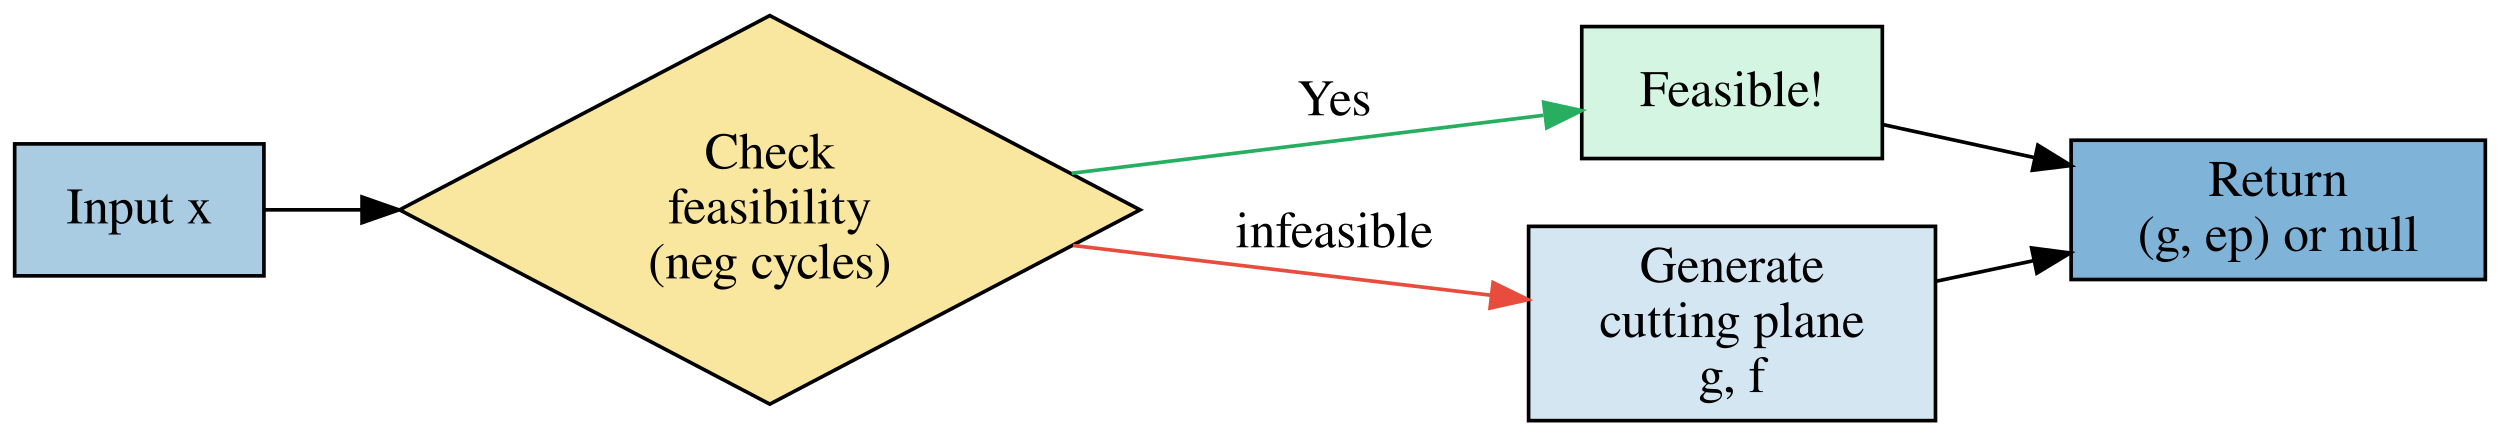
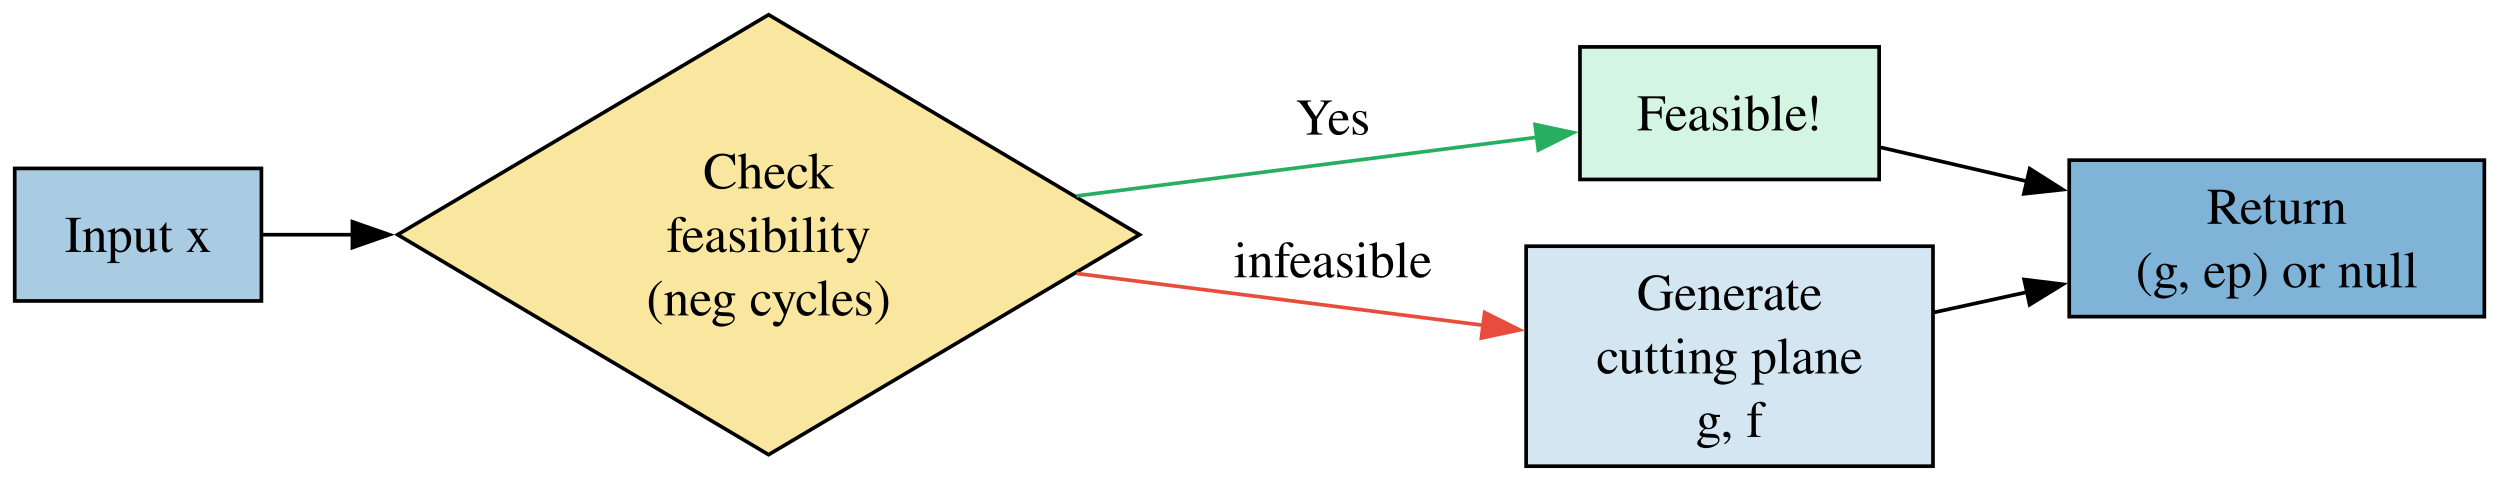
- <svg xmlns="http://www.w3.org/2000/svg" width="682pt" height="119pt" viewBox="0.00 0.00 682.00 118.50">
-   <g id="graph0" class="graph" transform="scale(1 1) rotate(0) translate(4 114.5)">
+ <svg xmlns="http://www.w3.org/2000/svg" width="679pt" height="131pt" viewBox="0.00 0.00 679.00 131.00">
+   <g id="graph0" class="graph" transform="scale(1 1) rotate(0) translate(4 126.62)">
    <g id="node1" class="node">
-       <polygon fill="#a9cce3" stroke="black" points="68,-75.5 0,-75.5 0,-39.5 68,-39.5 68,-75.5" />
-       <text text-anchor="middle" x="34" y="-53.8" font-family="Times,serif" font-size="14.00">Input x</text>
+       <polygon fill="#a9cce3" stroke="black" points="67,-80.88 0,-80.88 0,-44.88 67,-44.88 67,-80.88" />
+       <text xml:space="preserve" text-anchor="middle" x="33.5" y="-58.2" font-family="Times,serif" font-size="14.00">Input x</text>
    </g>
    <g id="node2" class="node">
-       <polygon fill="#f9e79f" stroke="black" points="206,-110.5 105,-57.5 206,-4.5 307,-57.5 206,-110.5" />
-       <text text-anchor="middle" x="206" y="-68.8" font-family="Times,serif" font-size="14.00">Check</text>
-       <text text-anchor="middle" x="206" y="-53.8" font-family="Times,serif" font-size="14.00">feasibility</text>
-       <text text-anchor="middle" x="206" y="-38.8" font-family="Times,serif" font-size="14.00">(neg cycles)</text>
+       <polygon fill="#f9e79f" stroke="black" points="204.75,-122.62 104,-62.88 204.75,-3.13 305.5,-62.87 204.75,-122.62" />
+       <text xml:space="preserve" text-anchor="middle" x="204.75" y="-75.45" font-family="Times,serif" font-size="14.00">Check</text>
+       <text xml:space="preserve" text-anchor="middle" x="204.75" y="-58.2" font-family="Times,serif" font-size="14.00">feasibility</text>
+       <text xml:space="preserve" text-anchor="middle" x="204.75" y="-40.95" font-family="Times,serif" font-size="14.00">(neg cycles)</text>
    </g>
    <g id="edge1" class="edge">
-       <path fill="none" stroke="black" d="M68.18,-57.5C76.21,-57.5 85.24,-57.5 94.74,-57.5" />
-       <polygon fill="black" stroke="black" points="94.77,-61 104.77,-57.5 94.77,-54 94.77,-61" />
+       <path fill="none" stroke="black" d="M67.13,-62.88C74.63,-62.88 83.02,-62.88 91.85,-62.88" />
+       <polygon fill="black" stroke="black" points="91.72,-66.38 101.72,-62.88 91.72,-59.38 91.72,-66.38" />
    </g>
    <g id="node3" class="node">
-       <polygon fill="#d5f5e3" stroke="black" points="509.5,-107.5 427.5,-107.5 427.5,-71.5 509.5,-71.5 509.5,-107.5" />
-       <text text-anchor="middle" x="468.5" y="-85.8" font-family="Times,serif" font-size="14.00">Feasible!</text>
+       <polygon fill="#d5f5e3" stroke="black" points="506.38,-113.88 425.12,-113.88 425.12,-77.88 506.38,-77.88 506.38,-113.88" />
+       <text xml:space="preserve" text-anchor="middle" x="465.75" y="-91.2" font-family="Times,serif" font-size="14.00">Feasible!</text>
    </g>
    <g id="edge2" class="edge">
-       <path fill="none" stroke="#27ae60" d="M288.35,-67.49C330.47,-72.67 380.57,-78.82 417.07,-83.3" />
-       <polygon fill="#27ae60" stroke="#27ae60" points="417.11,-86.84 427.46,-84.58 417.96,-79.89 417.11,-86.84" />
-       <text text-anchor="middle" x="360" y="-83.3" font-family="Times,serif" font-size="14.00">Yes</text>
+       <path fill="none" stroke="#27ae60" d="M288.41,-73.41C329.56,-78.65 377.99,-84.82 413.68,-89.37" />
+       <polygon fill="#27ae60" stroke="#27ae60" points="412.93,-92.8 423.29,-90.59 413.81,-85.86 412.93,-92.8" />
+       <text xml:space="preserve" text-anchor="middle" x="358" y="-90.07" font-family="Times,serif" font-size="14.00">Yes</text>
    </g>
    <g id="node4" class="node">
-       <polygon fill="#d4e6f1" stroke="black" points="524,-53 413,-53 413,0 524,0 524,-53" />
-       <text text-anchor="middle" x="468.5" y="-37.8" font-family="Times,serif" font-size="14.00">Generate</text>
-       <text text-anchor="middle" x="468.5" y="-22.8" font-family="Times,serif" font-size="14.00">cutting plane</text>
-       <text text-anchor="middle" x="468.5" y="-7.8" font-family="Times,serif" font-size="14.00">g, f</text>
+       <polygon fill="#d4e6f1" stroke="black" points="521,-59.75 410.5,-59.75 410.5,0 521,0 521,-59.75" />
+       <text xml:space="preserve" text-anchor="middle" x="465.75" y="-42.45" font-family="Times,serif" font-size="14.00">Generate</text>
+       <text xml:space="preserve" text-anchor="middle" x="465.75" y="-25.2" font-family="Times,serif" font-size="14.00">cutting plane</text>
+       <text xml:space="preserve" text-anchor="middle" x="465.75" y="-7.95" font-family="Times,serif" font-size="14.00">g, f</text>
    </g>
    <g id="edge3" class="edge">
-       <path fill="none" stroke="#e74c3c" d="M288.71,-47.78C325.51,-43.4 368.35,-38.3 402.87,-34.19" />
-       <polygon fill="#e74c3c" stroke="#e74c3c" points="403.31,-37.66 412.83,-33.01 402.49,-30.71 403.31,-37.66" />
-       <text text-anchor="middle" x="360" y="-47.3" font-family="Times,serif" font-size="14.00">infeasible</text>
+       <path fill="none" stroke="#e74c3c" d="M288.41,-52.34C324.19,-47.78 365.48,-42.52 399.11,-38.24" />
+       <polygon fill="#e74c3c" stroke="#e74c3c" points="399.22,-41.75 408.7,-37.02 398.34,-34.81 399.22,-41.75" />
+       <text xml:space="preserve" text-anchor="middle" x="358" y="-51.31" font-family="Times,serif" font-size="14.00">infeasible</text>
    </g>
    <g id="node5" class="node">
-       <polygon fill="#7fb3d8" stroke="black" points="674,-76.5 561,-76.5 561,-38.5 674,-38.5 674,-76.5" />
-       <text text-anchor="middle" x="617.5" y="-61.3" font-family="Times,serif" font-size="14.00">Return</text>
-       <text text-anchor="middle" x="617.5" y="-46.3" font-family="Times,serif" font-size="14.00">(g, ep) or null</text>
+       <polygon fill="#7fb3d8" stroke="black" points="670.75,-83.12 558,-83.12 558,-40.62 670.75,-40.62 670.75,-83.12" />
+       <text xml:space="preserve" text-anchor="middle" x="614.38" y="-65.83" font-family="Times,serif" font-size="14.00">Return</text>
+       <text xml:space="preserve" text-anchor="middle" x="614.38" y="-48.58" font-family="Times,serif" font-size="14.00">(g, ep) or null</text>
    </g>
    <g id="edge4" class="edge">
-       <path fill="none" stroke="black" d="M509.67,-80.76C522.39,-77.99 536.81,-74.85 550.83,-71.79" />
-       <polygon fill="black" stroke="black" points="551.93,-75.14 560.95,-69.59 550.44,-68.3 551.93,-75.14" />
+       <path fill="none" stroke="black" d="M506.82,-86.58C519.19,-83.71 533.17,-80.47 546.84,-77.3" />
+       <polygon fill="black" stroke="black" points="547.27,-80.8 556.22,-75.13 545.69,-73.98 547.27,-80.8" />
    </g>
    <g id="edge5" class="edge">
-       <path fill="none" stroke="black" d="M524.24,-38.04C532.9,-39.87 541.93,-41.77 550.81,-43.65" />
-       <polygon fill="black" stroke="black" points="550.23,-47.1 560.74,-45.74 551.67,-40.25 550.23,-47.1" />
+       <path fill="none" stroke="black" d="M521.35,-41.79C529.61,-43.59 538.22,-45.47 546.7,-47.32" />
+       <polygon fill="black" stroke="black" points="545.76,-50.7 556.27,-49.41 547.25,-43.86 545.76,-50.7" />
    </g>
  </g>
</svg>
